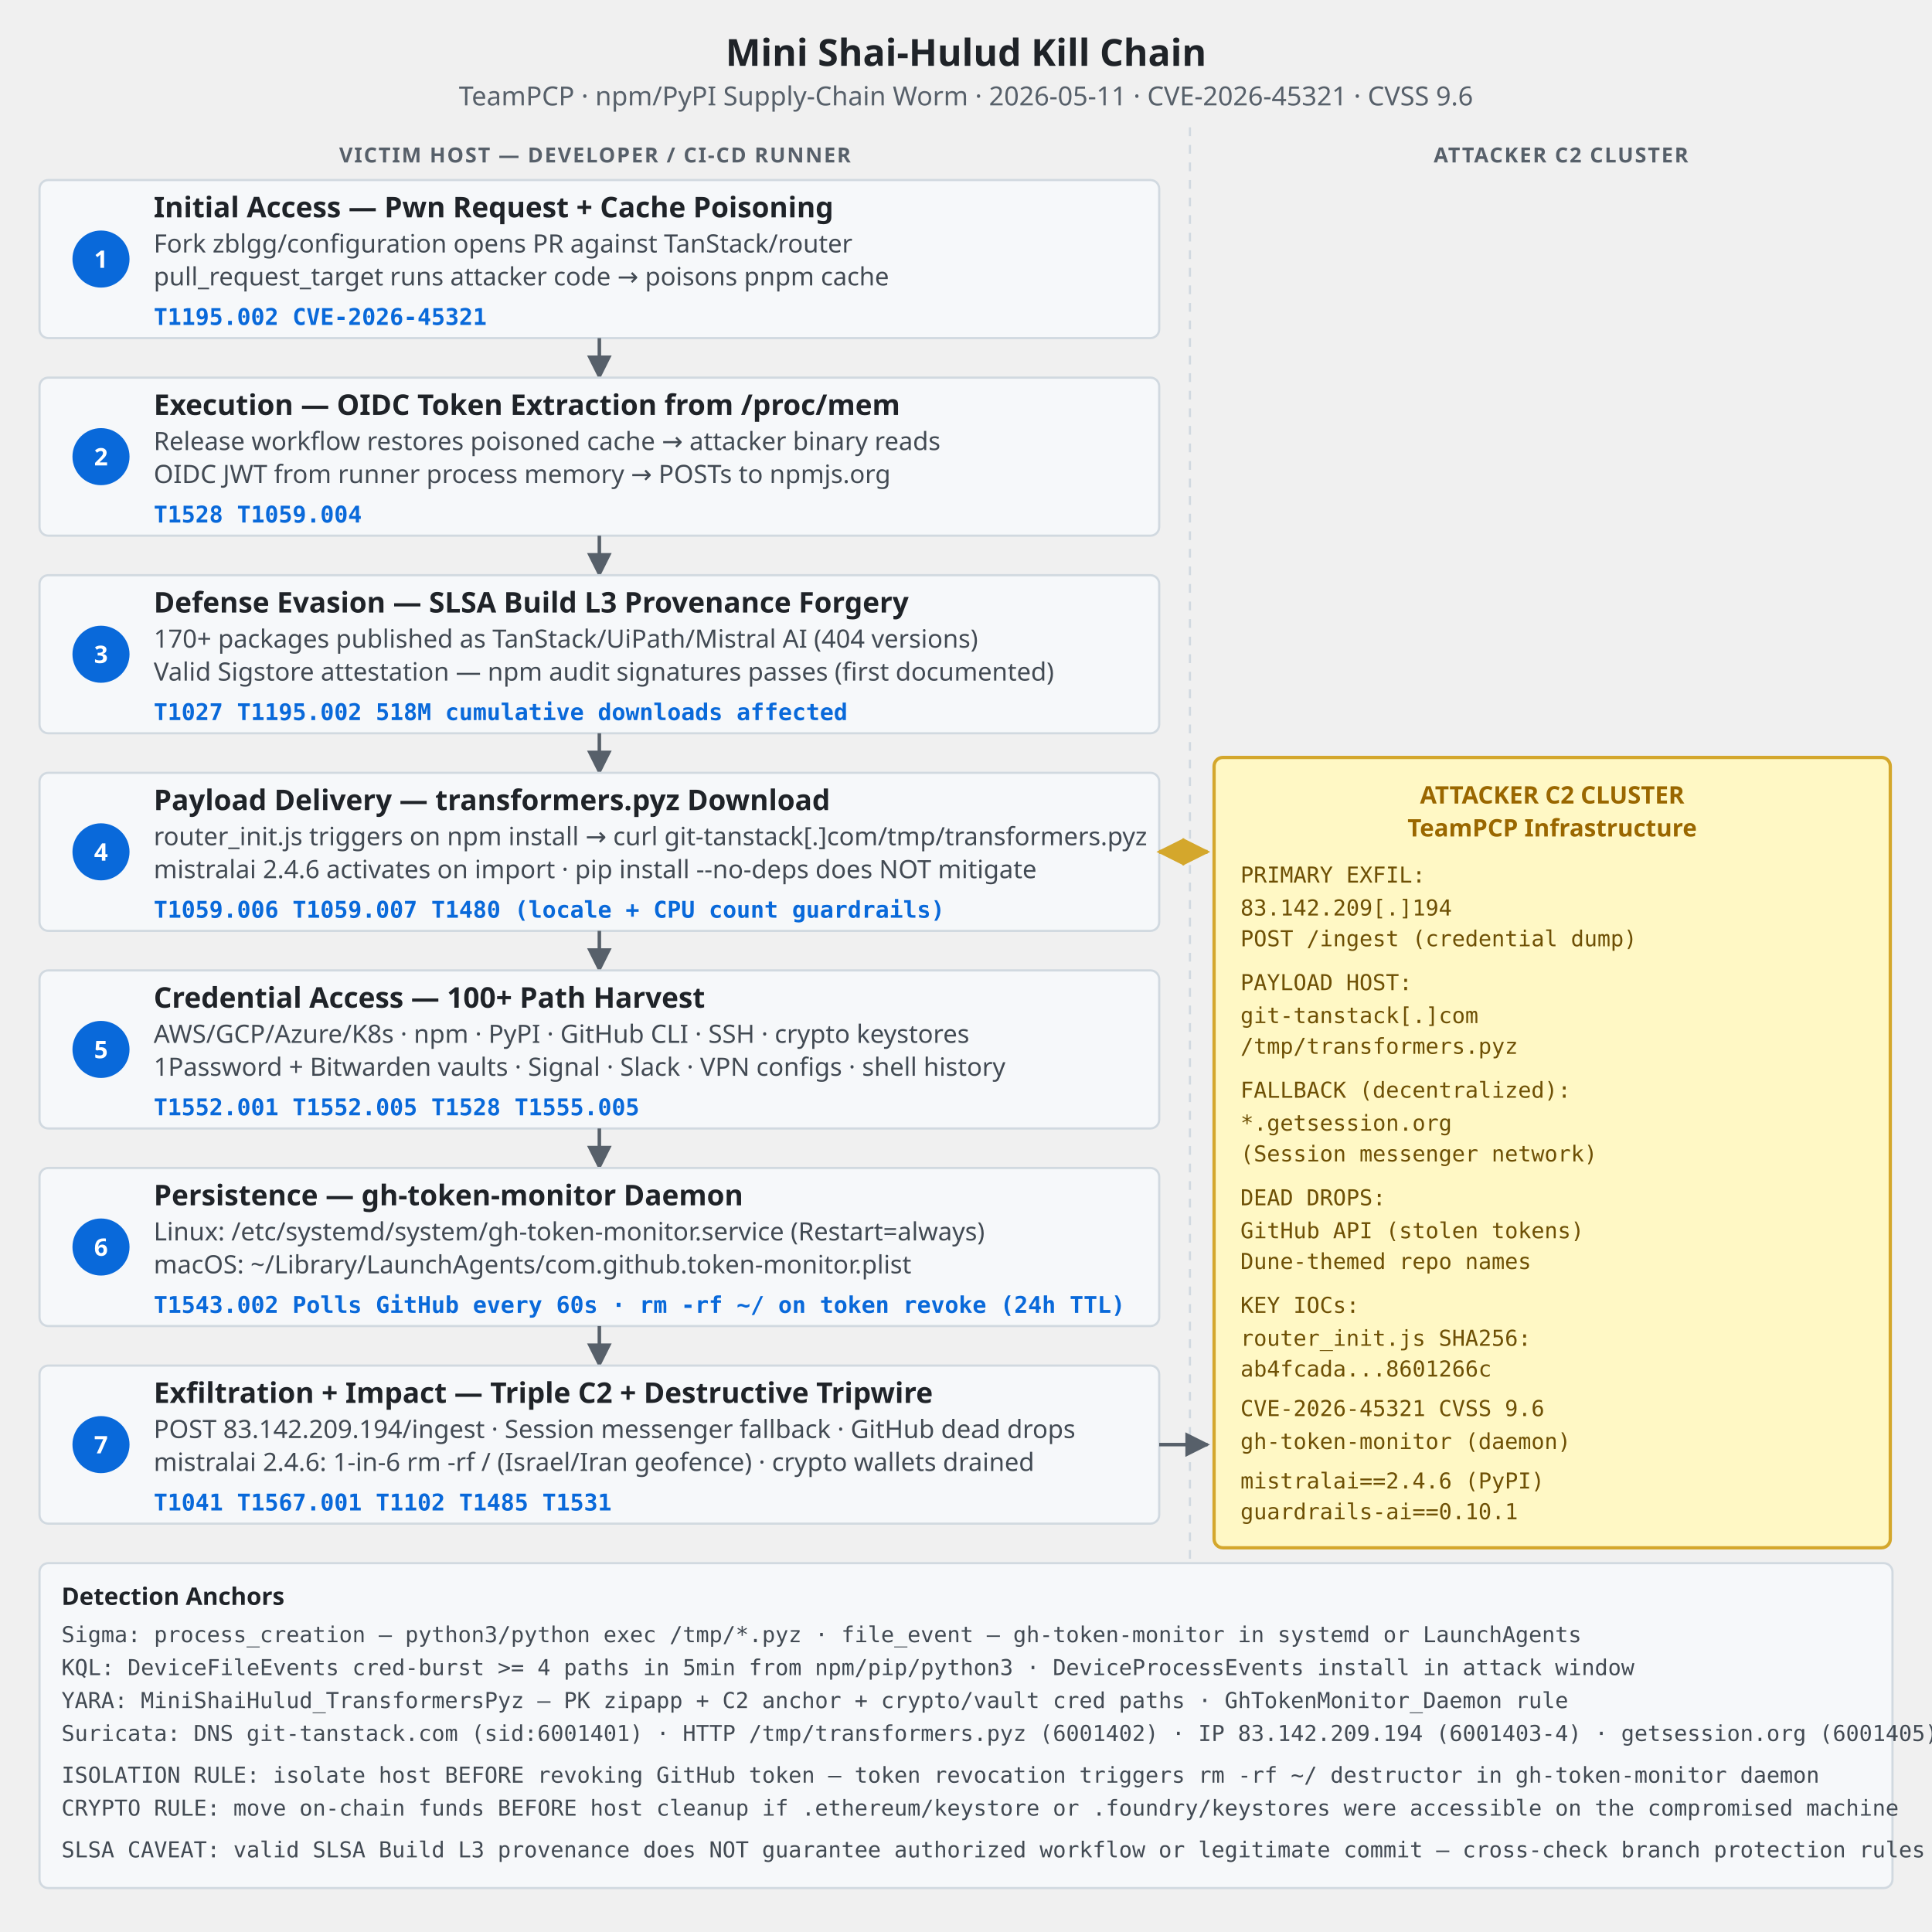
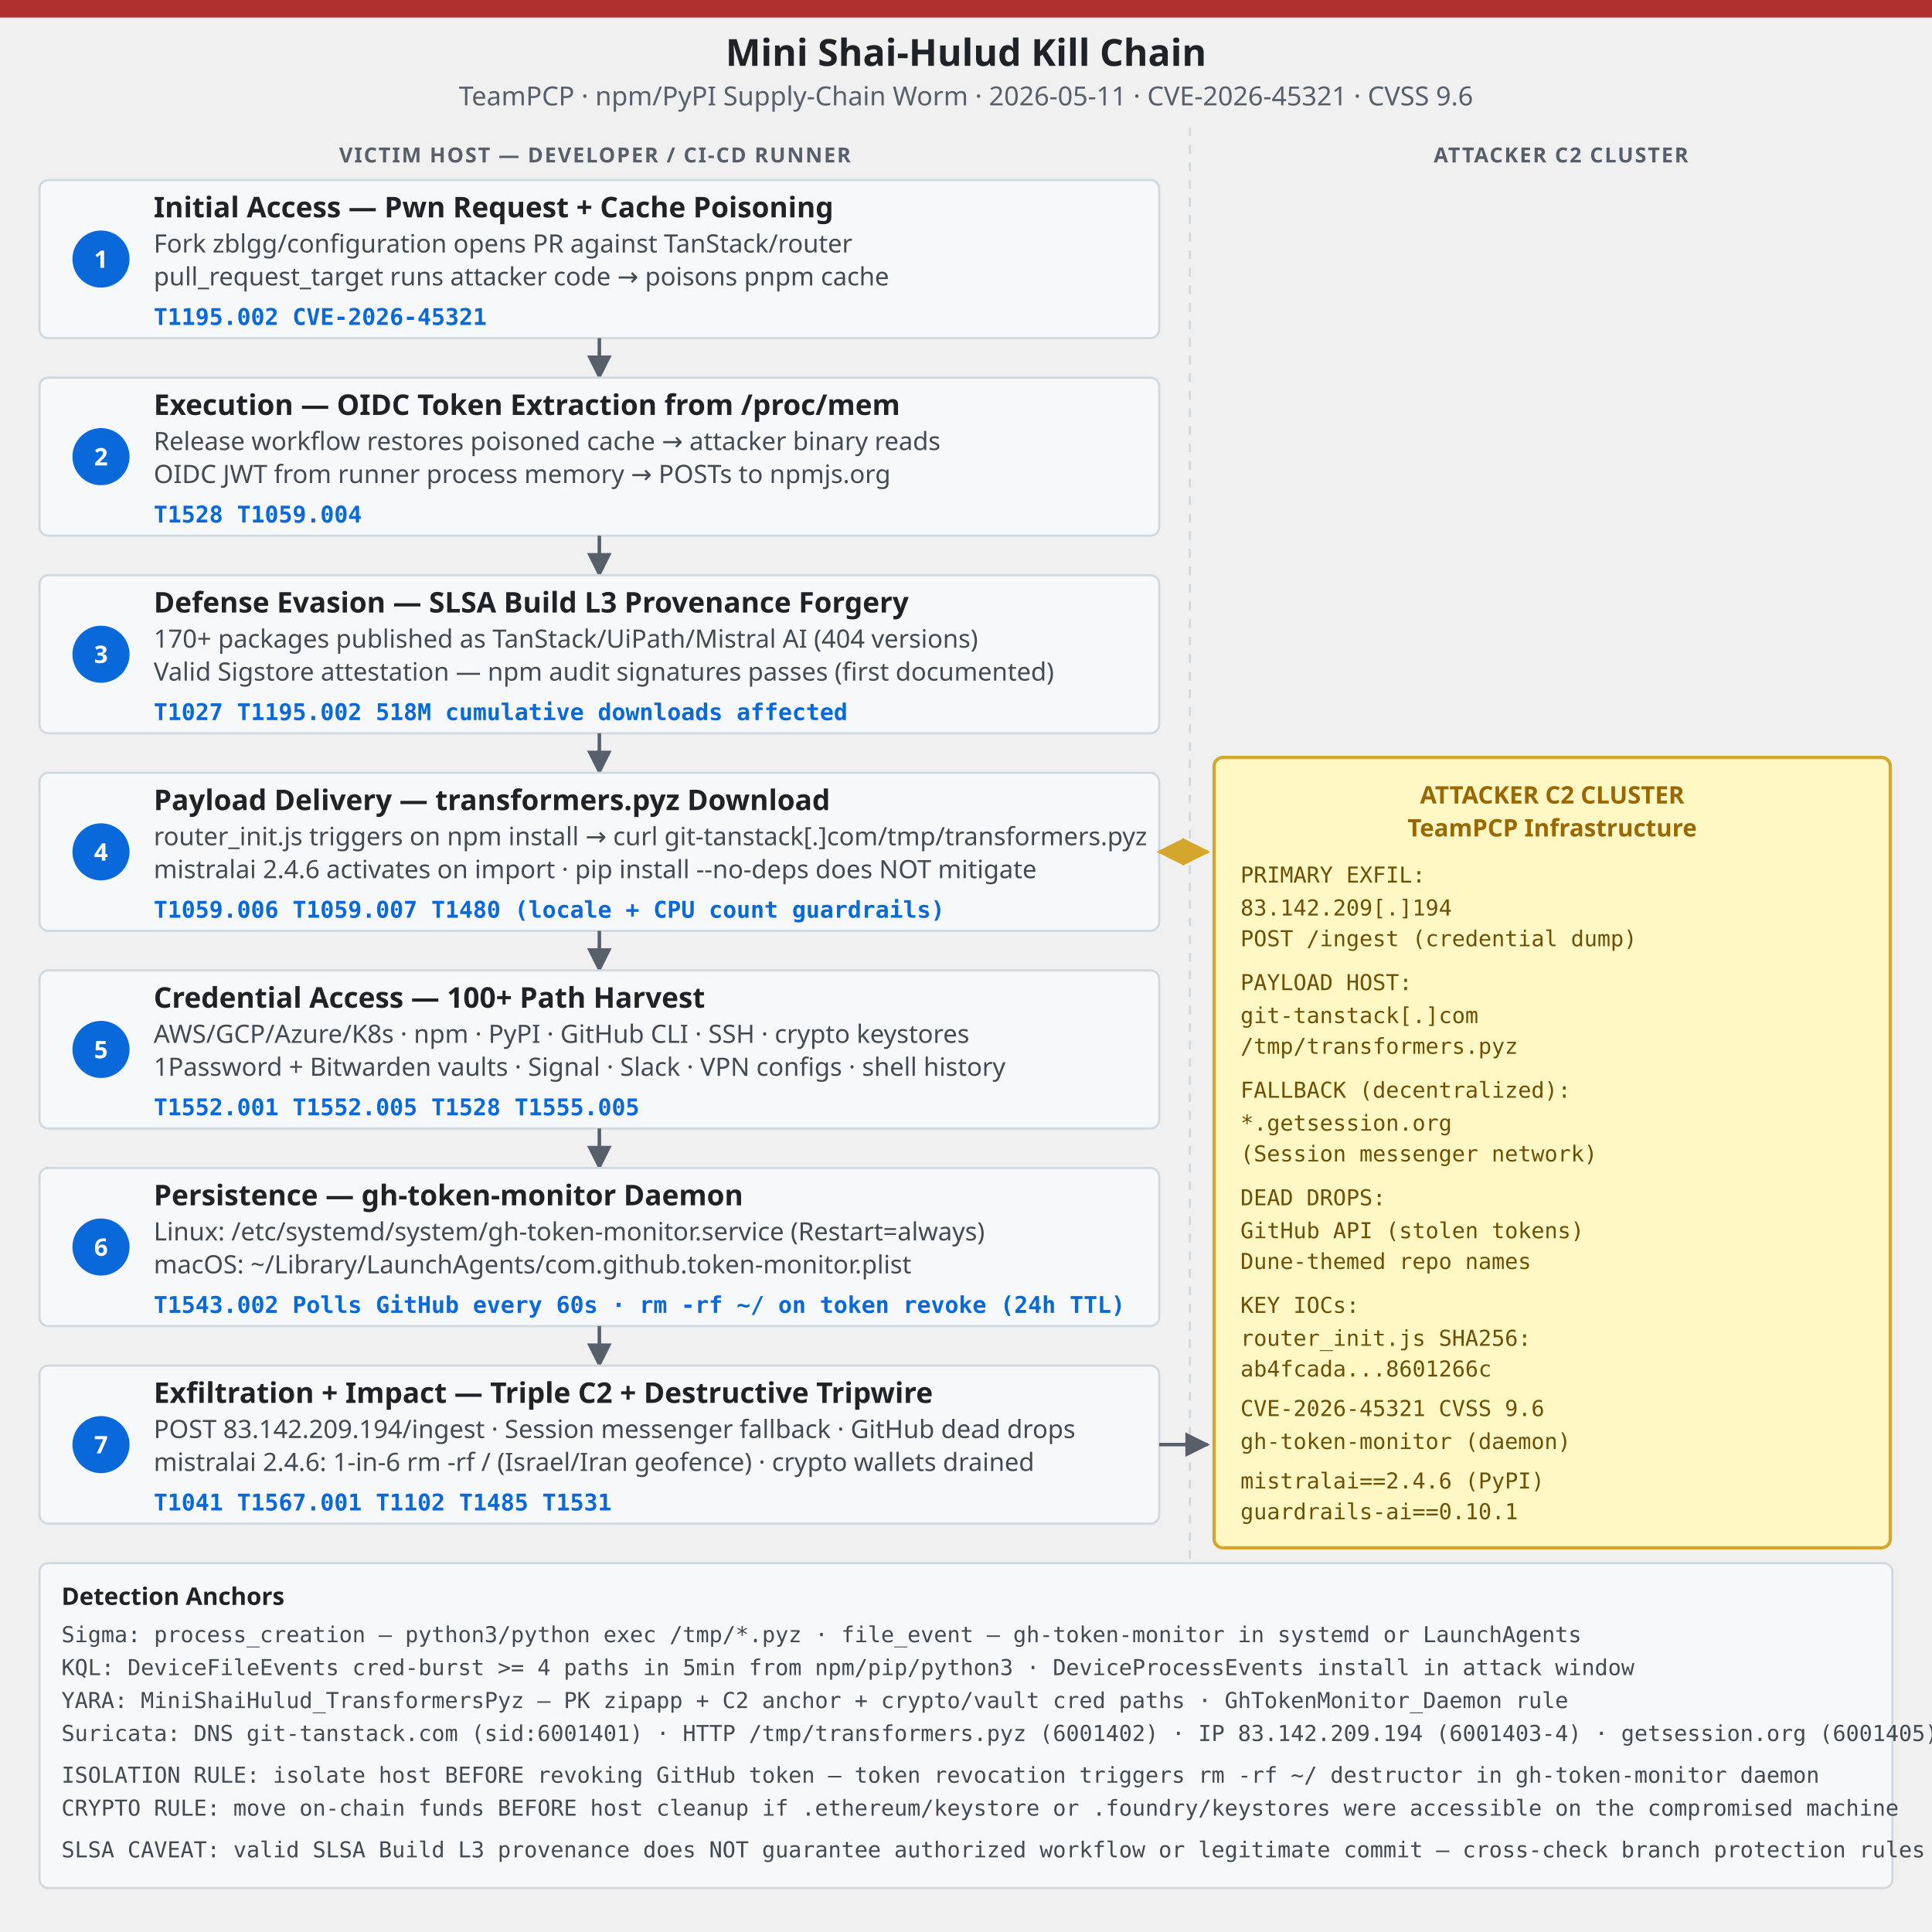
<svg xmlns="http://www.w3.org/2000/svg" viewBox="0 0 880 880" role="img" aria-labelledby="t d">
  <defs>
    <style>
      .bg-stage   { fill: #f6f8fa; stroke: #d1d9e0; stroke-width: 1; }
      .bg-c2      { fill: #fff8c5; stroke: #d4a72c; stroke-width: 1.5; }
      .stagebg    { fill: #0969da; }
      .stagenum   { fill: #ffffff; font: 700 11px sans-serif; }
      .label      { fill: #1f2328; font: 600 13px sans-serif; }
      .sub        { fill: #424a53; font: 11.5px sans-serif; }
      .mitre      { fill: #0969da; font: 600 10.5px ui-monospace, "SFMono-Regular", Consolas, monospace; }
      .header     { fill: #1f2328; font: 700 17px sans-serif; }
      .subhead    { fill: #57606a; font: 12px sans-serif; }
      .lane       { fill: #57606a; font: 700 9.5px sans-serif; letter-spacing: 0.07em; }
      .c2title    { fill: #9a6700; font: 700 11px sans-serif; }
      .c2text     { fill: #6e5005; font: 10px ui-monospace, "SFMono-Regular", Consolas, monospace; }
      .anchor-hd  { fill: #1f2328; font: 700 11px sans-serif; }
      .anchor-txt { fill: #424a53; font: 10px ui-monospace, "SFMono-Regular", Consolas, monospace; }
      .arrow      { stroke: #57606a; stroke-width: 1.6; fill: none; }
      .arrow-bi   { stroke: #d4a72c; stroke-width: 1.8; fill: none; }
      .arrow-fill     { fill: #57606a; }
      .arrow-fill-bi  { fill: #d4a72c; }
      .divider    { stroke: #d1d9e0; stroke-width: 1; stroke-dasharray: 4 4; fill: none; }
      @media (prefers-color-scheme: dark) {
        .bg-stage   { fill: #161b22; stroke: #30363d; }
        .bg-c2      { fill: #2d2206; stroke: #9e6a03; }
        .stagebg    { fill: #58a6ff; }
        .stagenum   { fill: #0d1117; }
        .label      { fill: #c9d1d9; }
        .sub        { fill: #8b949e; }
        .mitre      { fill: #58a6ff; }
        .header     { fill: #c9d1d9; }
        .subhead    { fill: #8b949e; }
        .lane       { fill: #8b949e; }
        .c2title    { fill: #e3b341; }
        .c2text     { fill: #b08800; }
        .anchor-hd  { fill: #c9d1d9; }
        .anchor-txt { fill: #8b949e; }
        .arrow      { stroke: #8b949e; }
        .arrow-bi   { stroke: #e3b341; }
        .arrow-fill     { fill: #8b949e; }
        .arrow-fill-bi  { fill: #e3b341; }
        .divider    { stroke: #30363d; }
      }
-     </style>
+     
+ .acc-ransomware { fill: #b03030; }
+ .acc-espionage { fill: #2a4a6a; }
+ .acc-supply-chain { fill: #b07a3a; }
+ .acc-identity-cloud { fill: #6a4ca6; }
+ .acc-ot-ics { fill: #2f8f4e; }
+ .acc-edge-network { fill: #1d7a8c; }
+ .acc-mobile { fill: #c2569a; }
+ .acc-crypto-defi { fill: #d08a1f; }
+ .acc-malware-re { fill: #556070; }
+ .acc-other { fill: #6a6a6a; }
+ .accLabel { font: 700 11px sans-serif; fill: #ffffff; }
+ </style>
    <marker id="arr" viewBox="0 0 10 10" refX="9" refY="5" markerWidth="7" markerHeight="7" orient="auto-start-reverse">
      <path d="M0,0 L10,5 L0,10 z" class="arrow-fill" />
    </marker>
    <marker id="arr-bi-end" viewBox="0 0 10 10" refX="9" refY="5" markerWidth="7" markerHeight="7" orient="auto-start-reverse">
      <path d="M0,0 L10,5 L0,10 z" class="arrow-fill-bi" />
    </marker>
    <marker id="arr-bi-start" viewBox="0 0 10 10" refX="1" refY="5" markerWidth="7" markerHeight="7" orient="auto">
      <path d="M10,0 L0,5 L10,10 z" class="arrow-fill-bi" />
    </marker>
  </defs>
  <text x="440" y="30" class="header" text-anchor="middle">Mini Shai-Hulud Kill Chain</text>
  <text x="440" y="48" class="subhead" text-anchor="middle">TeamPCP · npm/PyPI Supply-Chain Worm · 2026-05-11 · CVE-2026-45321 · CVSS 9.6</text>
  <line x1="542" y1="58" x2="542" y2="720" class="divider" />
  <text x="271" y="74" class="lane" text-anchor="middle">VICTIM HOST — DEVELOPER / CI-CD RUNNER</text>
  <text x="711" y="74" class="lane" text-anchor="middle">ATTACKER C2 CLUSTER</text>
  <rect x="18" y="82" width="510" height="72" rx="4" class="bg-stage" />
  <circle cx="46" cy="118" r="13" class="stagebg" />
  <text x="46" y="122" class="stagenum" text-anchor="middle">1</text>
  <text x="70" y="99" class="label">Initial Access — Pwn Request + Cache Poisoning</text>
  <text x="70" y="115" class="sub">Fork zblgg/configuration opens PR against TanStack/router</text>
  <text x="70" y="130" class="sub">pull_request_target runs attacker code → poisons pnpm cache</text>
  <text x="70" y="148" class="mitre">T1195.002   CVE-2026-45321</text>
  <line x1="273" y1="154" x2="273" y2="172" class="arrow" marker-end="url(#arr)" />
  <rect x="18" y="172" width="510" height="72" rx="4" class="bg-stage" />
  <circle cx="46" cy="208" r="13" class="stagebg" />
  <text x="46" y="212" class="stagenum" text-anchor="middle">2</text>
  <text x="70" y="189" class="label">Execution — OIDC Token Extraction from /proc/mem</text>
  <text x="70" y="205" class="sub">Release workflow restores poisoned cache → attacker binary reads</text>
  <text x="70" y="220" class="sub">OIDC JWT from runner process memory → POSTs to npmjs.org</text>
  <text x="70" y="238" class="mitre">T1528   T1059.004</text>
  <line x1="273" y1="244" x2="273" y2="262" class="arrow" marker-end="url(#arr)" />
  <rect x="18" y="262" width="510" height="72" rx="4" class="bg-stage" />
  <circle cx="46" cy="298" r="13" class="stagebg" />
  <text x="46" y="302" class="stagenum" text-anchor="middle">3</text>
  <text x="70" y="279" class="label">Defense Evasion — SLSA Build L3 Provenance Forgery</text>
  <text x="70" y="295" class="sub">170+ packages published as TanStack/UiPath/Mistral AI (404 versions)</text>
  <text x="70" y="310" class="sub">Valid Sigstore attestation — npm audit signatures passes (first documented)</text>
  <text x="70" y="328" class="mitre">T1027   T1195.002   518M cumulative downloads affected</text>
  <line x1="273" y1="334" x2="273" y2="352" class="arrow" marker-end="url(#arr)" />
  <rect x="18" y="352" width="510" height="72" rx="4" class="bg-stage" />
  <circle cx="46" cy="388" r="13" class="stagebg" />
  <text x="46" y="392" class="stagenum" text-anchor="middle">4</text>
  <text x="70" y="369" class="label">Payload Delivery — transformers.pyz Download</text>
  <text x="70" y="385" class="sub">router_init.js triggers on npm install → curl git-tanstack[.]com/tmp/transformers.pyz</text>
  <text x="70" y="400" class="sub">mistralai 2.4.6 activates on import · pip install --no-deps does NOT mitigate</text>
  <text x="70" y="418" class="mitre">T1059.006   T1059.007   T1480 (locale + CPU count guardrails)</text>
  <line x1="528" y1="388" x2="550" y2="388" class="arrow-bi" marker-end="url(#arr-bi-end)" marker-start="url(#arr-bi-start)" />
  <line x1="273" y1="424" x2="273" y2="442" class="arrow" marker-end="url(#arr)" />
  <rect x="18" y="442" width="510" height="72" rx="4" class="bg-stage" />
  <circle cx="46" cy="478" r="13" class="stagebg" />
  <text x="46" y="482" class="stagenum" text-anchor="middle">5</text>
  <text x="70" y="459" class="label">Credential Access — 100+ Path Harvest</text>
  <text x="70" y="475" class="sub">AWS/GCP/Azure/K8s · npm · PyPI · GitHub CLI · SSH · crypto keystores</text>
  <text x="70" y="490" class="sub">1Password + Bitwarden vaults · Signal · Slack · VPN configs · shell history</text>
  <text x="70" y="508" class="mitre">T1552.001   T1552.005   T1528   T1555.005</text>
  <line x1="273" y1="514" x2="273" y2="532" class="arrow" marker-end="url(#arr)" />
  <rect x="18" y="532" width="510" height="72" rx="4" class="bg-stage" />
  <circle cx="46" cy="568" r="13" class="stagebg" />
  <text x="46" y="572" class="stagenum" text-anchor="middle">6</text>
  <text x="70" y="549" class="label">Persistence — gh-token-monitor Daemon</text>
  <text x="70" y="565" class="sub">Linux: /etc/systemd/system/gh-token-monitor.service  (Restart=always)</text>
  <text x="70" y="580" class="sub">macOS: ~/Library/LaunchAgents/com.github.token-monitor.plist</text>
  <text x="70" y="598" class="mitre">T1543.002   Polls GitHub every 60s · rm -rf ~/ on token revoke (24h TTL)</text>
  <line x1="273" y1="604" x2="273" y2="622" class="arrow" marker-end="url(#arr)" />
  <rect x="18" y="622" width="510" height="72" rx="4" class="bg-stage" />
  <circle cx="46" cy="658" r="13" class="stagebg" />
  <text x="46" y="662" class="stagenum" text-anchor="middle">7</text>
  <text x="70" y="639" class="label">Exfiltration + Impact — Triple C2 + Destructive Tripwire</text>
  <text x="70" y="655" class="sub">POST 83.142.209.194/ingest · Session messenger fallback · GitHub dead drops</text>
  <text x="70" y="670" class="sub">mistralai 2.4.6: 1-in-6 rm -rf / (Israel/Iran geofence) · crypto wallets drained</text>
  <text x="70" y="688" class="mitre">T1041   T1567.001   T1102   T1485   T1531</text>
  <line x1="528" y1="658" x2="550" y2="658" class="arrow" marker-end="url(#arr)" />
  <rect x="553" y="345" width="308" height="360" rx="4" class="bg-c2" />
  <text x="707" y="366" class="c2title" text-anchor="middle">ATTACKER C2 CLUSTER</text>
  <text x="707" y="381" class="c2title" text-anchor="middle">TeamPCP Infrastructure</text>
  <text x="565" y="402" class="c2text">PRIMARY EXFIL:</text>
  <text x="565" y="417" class="c2text">  83.142.209[.]194</text>
  <text x="565" y="431" class="c2text">  POST /ingest (credential dump)</text>
  <text x="565" y="451" class="c2text">PAYLOAD HOST:</text>
  <text x="565" y="466" class="c2text">  git-tanstack[.]com</text>
  <text x="565" y="480" class="c2text">  /tmp/transformers.pyz</text>
  <text x="565" y="500" class="c2text">FALLBACK (decentralized):</text>
  <text x="565" y="515" class="c2text">  *.getsession.org</text>
  <text x="565" y="529" class="c2text">  (Session messenger network)</text>
  <text x="565" y="549" class="c2text">DEAD DROPS:</text>
  <text x="565" y="564" class="c2text">  GitHub API (stolen tokens)</text>
  <text x="565" y="578" class="c2text">  Dune-themed repo names</text>
  <text x="565" y="598" class="c2text">KEY IOCs:</text>
  <text x="565" y="613" class="c2text">  router_init.js SHA256:</text>
  <text x="565" y="627" class="c2text">  ab4fcada...8601266c</text>
  <text x="565" y="645" class="c2text">  CVE-2026-45321  CVSS 9.6</text>
  <text x="565" y="660" class="c2text">  gh-token-monitor (daemon)</text>
  <text x="565" y="678" class="c2text">  mistralai==2.4.6 (PyPI)</text>
  <text x="565" y="692" class="c2text">  guardrails-ai==0.10.1</text>
  <rect x="18" y="712" width="844" height="148" rx="4" class="bg-stage" />
  <text x="28" y="731" class="anchor-hd">Detection Anchors</text>
  <text x="28" y="748" class="anchor-txt">Sigma:     process_creation — python3/python exec /tmp/*.pyz · file_event — gh-token-monitor in systemd or LaunchAgents</text>
  <text x="28" y="763" class="anchor-txt">KQL:       DeviceFileEvents cred-burst &gt;= 4 paths in 5min from npm/pip/python3 · DeviceProcessEvents install in attack window</text>
  <text x="28" y="778" class="anchor-txt">YARA:      MiniShaiHulud_TransformersPyz — PK zipapp + C2 anchor + crypto/vault cred paths · GhTokenMonitor_Daemon rule</text>
  <text x="28" y="793" class="anchor-txt">Suricata:  DNS git-tanstack.com (sid:6001401) · HTTP /tmp/transformers.pyz (6001402) · IP 83.142.209.194 (6001403-4) · getsession.org (6001405)</text>
  <text x="28" y="812" class="anchor-txt">ISOLATION RULE: isolate host BEFORE revoking GitHub token — token revocation triggers rm -rf ~/ destructor in gh-token-monitor daemon</text>
  <text x="28" y="827" class="anchor-txt">CRYPTO RULE: move on-chain funds BEFORE host cleanup if .ethereum/keystore or .foundry/keystores were accessible on the compromised machine</text>
  <text x="28" y="846" class="anchor-txt">SLSA CAVEAT: valid SLSA Build L3 provenance does NOT guarantee authorized workflow or legitimate commit — cross-check branch protection rules</text>
+   <rect class="acc-ransomware" x="0" y="0" width="880" height="8" />
</svg>
